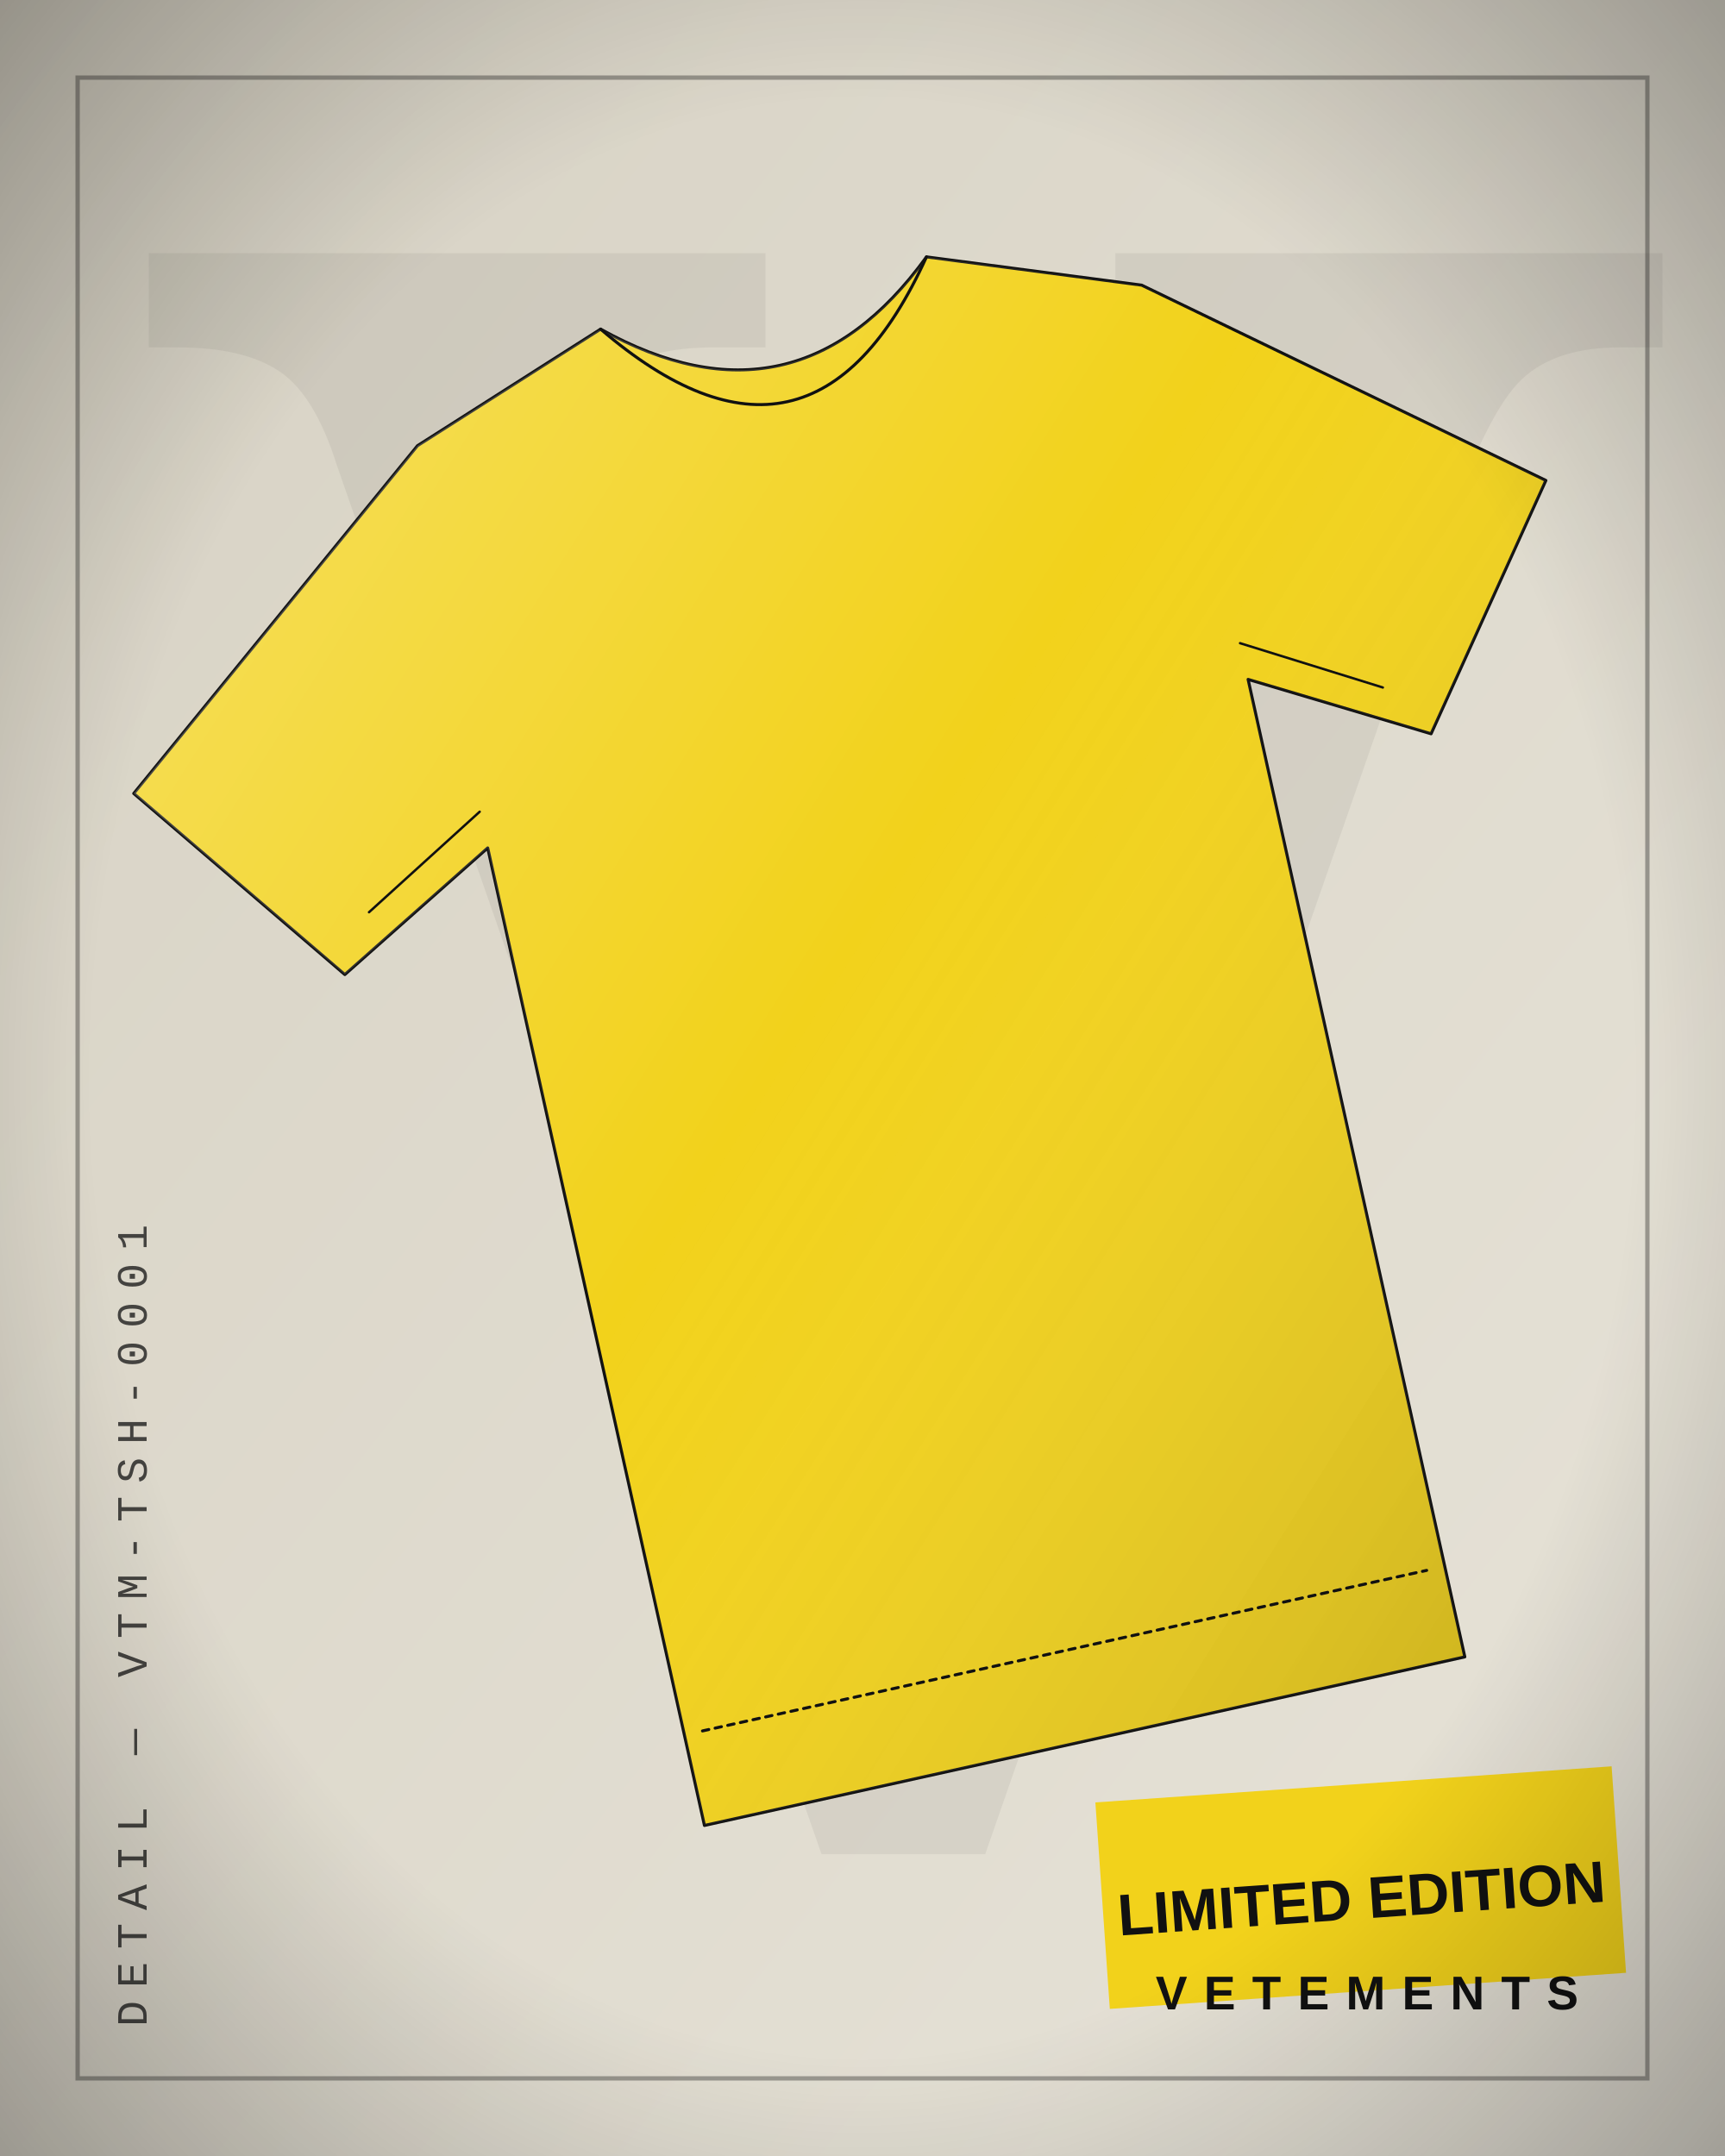
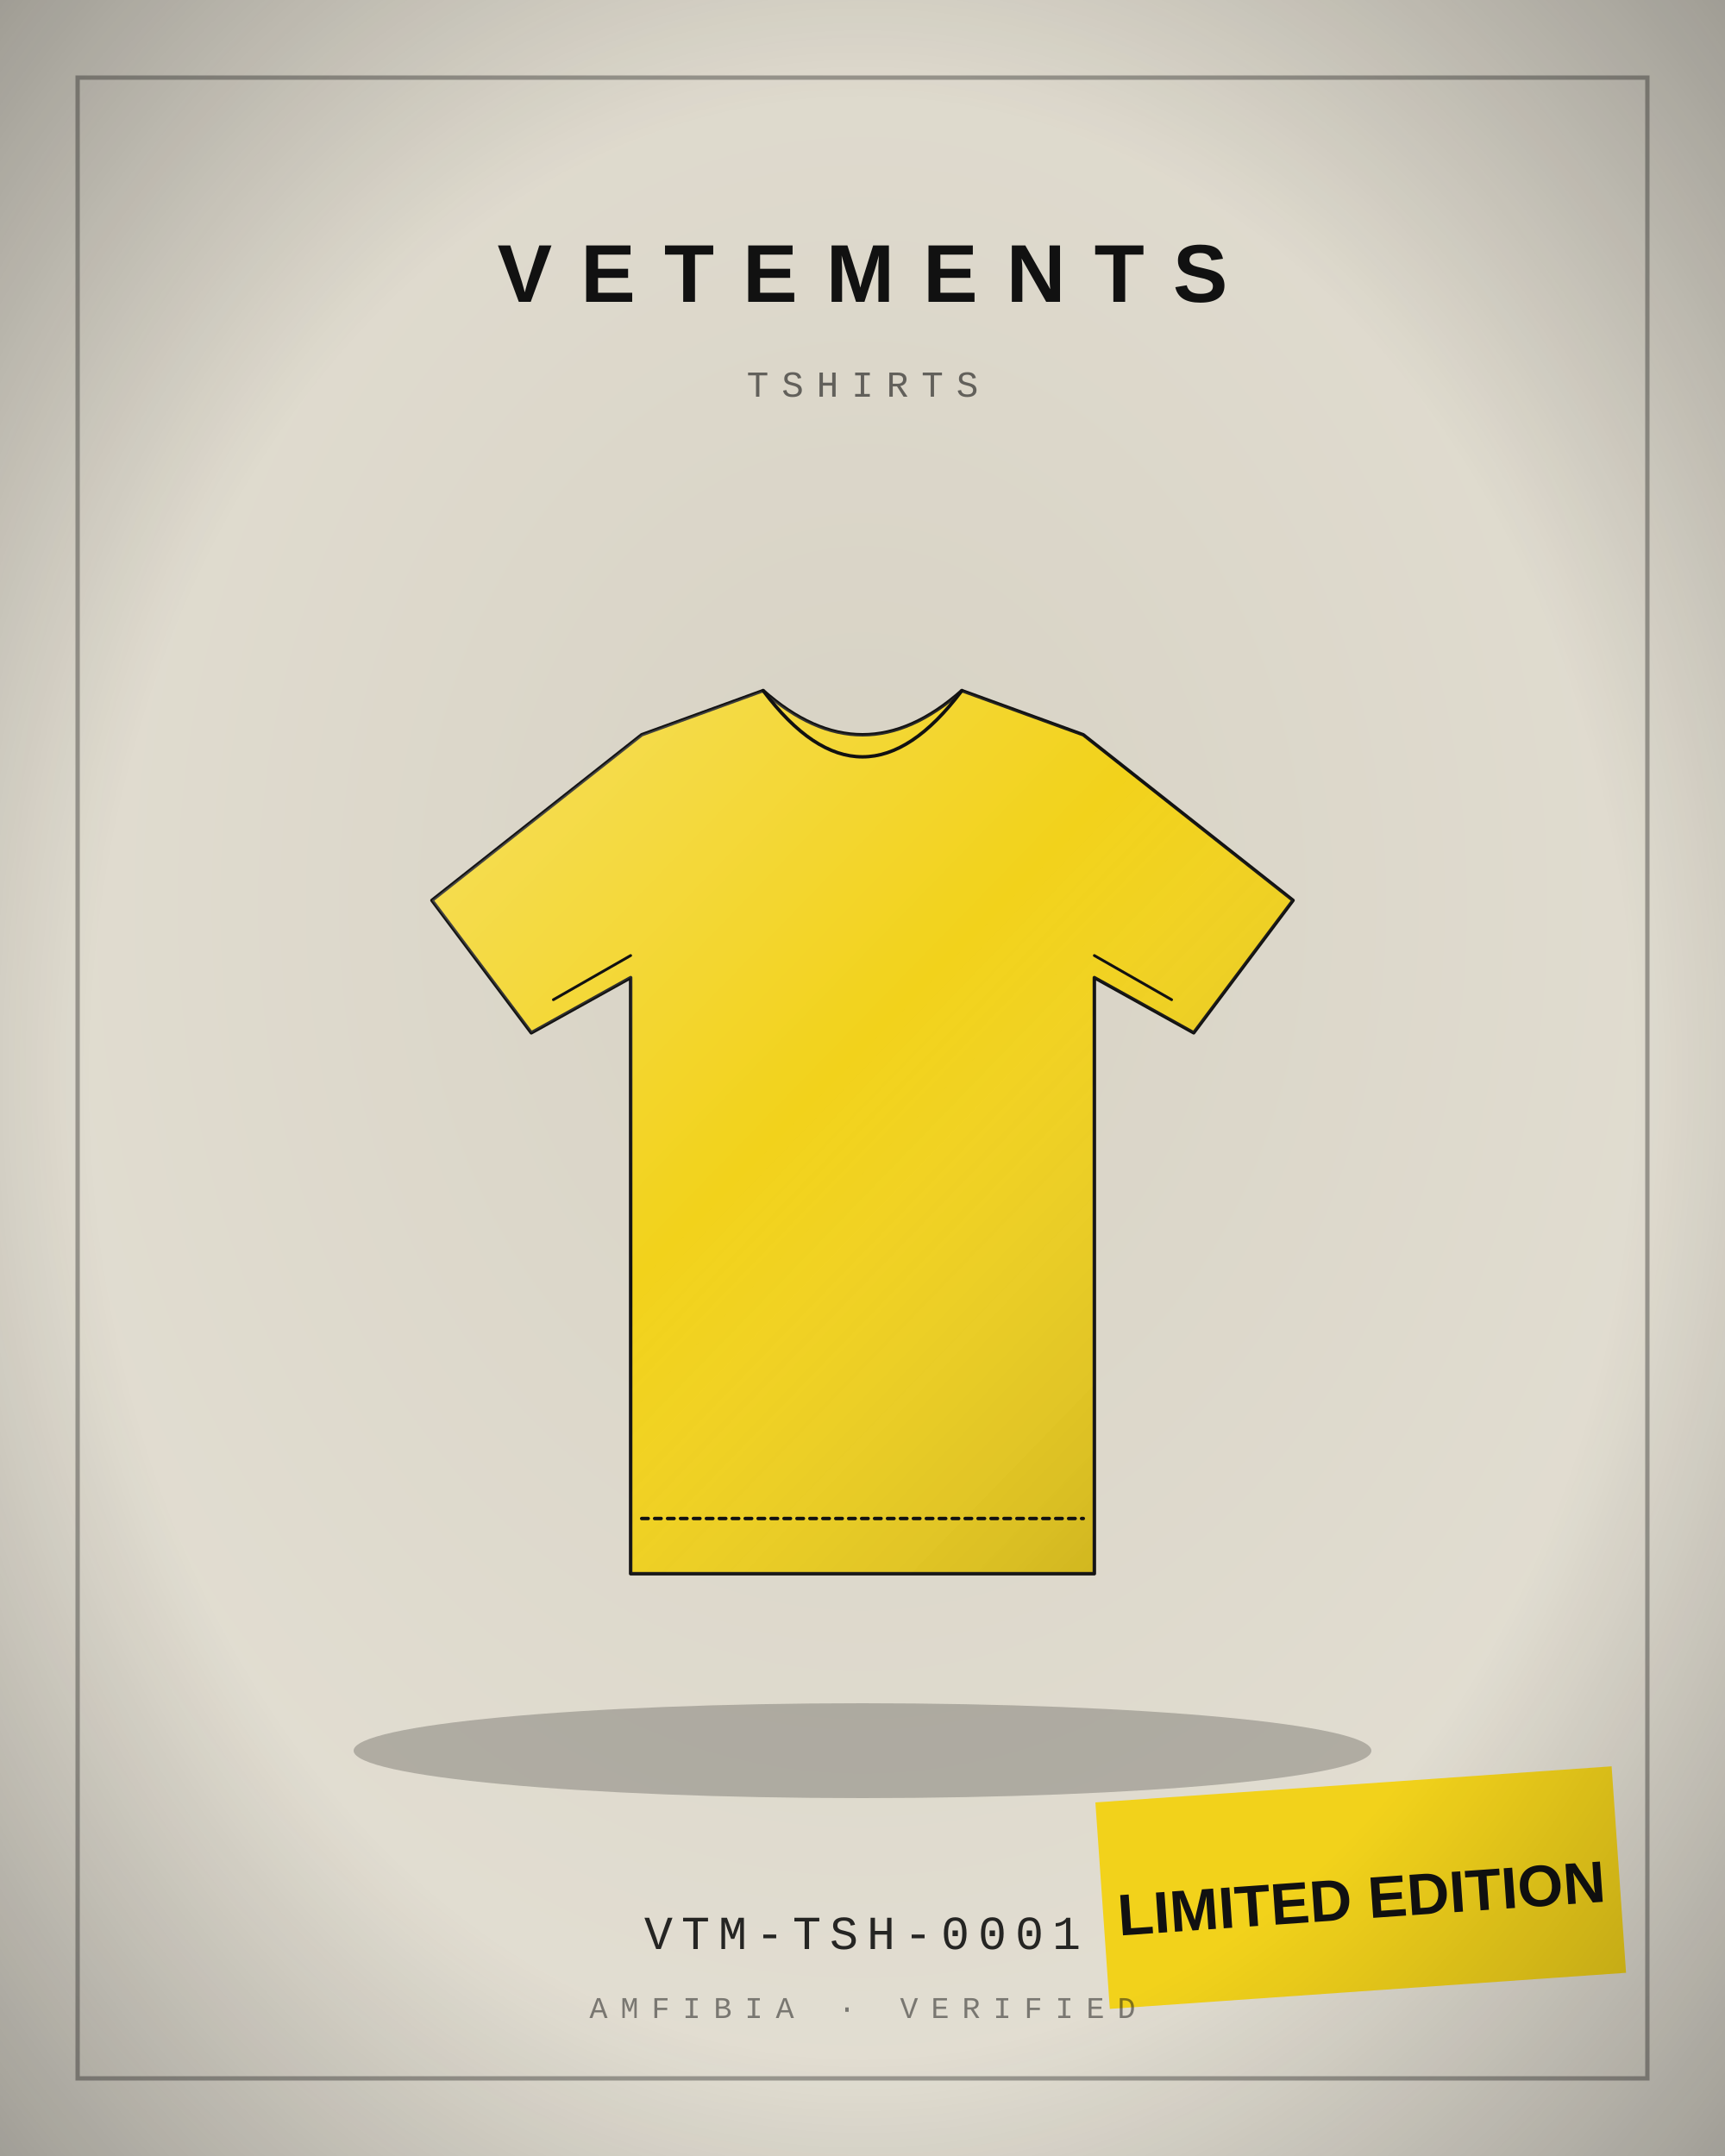
<svg xmlns="http://www.w3.org/2000/svg" viewBox="0 0 400 500" width="800" height="1000">
  <defs>
    <radialGradient id="bg" cx="50%" cy="42%" r="80%">
      <stop offset="0" stop-color="#D7D2C4" />
      <stop offset="1" stop-color="#E7E3D8" />
    </radialGradient>
    <linearGradient id="bgd" x1="0" y1="0" x2="1" y2="1">
      <stop offset="0" stop-color="#D7D2C4" />
      <stop offset="1" stop-color="#E7E3D8" />
    </linearGradient>
    <linearGradient id="sheen" x1="0" y1="0" x2="1" y2="1">
      <stop offset="0" stop-color="#fff" stop-opacity=".30" />
      <stop offset=".45" stop-color="#fff" stop-opacity="0" />
      <stop offset="1" stop-color="#000" stop-opacity=".22" />
    </linearGradient>
    <linearGradient id="multi" x1="0" y1="0" x2="1" y2="1">
      <stop offset="0" stop-color="#B3122E" />
      <stop offset=".35" stop-color="#C9A227" />
      <stop offset=".7" stop-color="#2F5D46" />
      <stop offset="1" stop-color="#3557A0" />
    </linearGradient>
    <radialGradient id="vig" cx="50%" cy="50%" r="75%">
      <stop offset=".6" stop-color="#000" stop-opacity="0" />
      <stop offset="1" stop-color="#000" stop-opacity=".35" />
    </radialGradient>
  </defs>
-   <rect width="400" height="500" fill="url(#bgd)" />
-   <text x="210" y="430" text-anchor="middle" font-family="Georgia, serif" font-size="520" fill="#111111" opacity="0.06">V</text>
+   <rect width="400" height="500" fill="url(#bg)" />
  <rect x="18" y="18" width="364" height="464" fill="none" stroke="#111111" stroke-width="1" opacity="0.35" />
  <g transform="translate(254 418) rotate(-4)">
    <rect width="120" height="48" fill="#F2D21B" />
    <text x="60" y="31.2" text-anchor="middle" font-family="Arial, sans-serif" font-weight="700" font-size="13.6" fill="#111">LIMITED EDITION</text>
  </g>
-   <g transform="rotate(-12.5 200 250) translate(2 20) scale(2.15)">
-     <path d="M60 30 L82 22 Q100 38 118 22 L140 30 L178 60 L160 84 L142 74 L142 182 L58 182 L58 74 L40 84 L22 60 Z" fill="#F2D21B" stroke="#111111" stroke-width="1.4" stroke-linejoin="round" stroke-linecap="round" vector-effect="non-scaling-stroke" />
+   <ellipse cx="200" cy="406" rx="118" ry="11" fill="#000" opacity="0.22" />
+   <g transform="translate(72 132) scale(1.28)">
+     <path d="M60 30 L82 22 Q100 38 118 22 L140 30 L178 60 L160 84 L142 74 L142 182 L58 182 L58 74 L40 84 L22 60 Z" fill="#F2D21B" stroke="#111111" stroke-width="1.6" stroke-linejoin="round" stroke-linecap="round" vector-effect="non-scaling-stroke" />
    <path d="M60 30 L82 22 Q100 38 118 22 L140 30 L178 60 L160 84 L142 74 L142 182 L58 182 L58 74 L40 84 L22 60 Z" fill="url(#sheen)" stroke="none" />
-     <path d="M82 22 Q100 46 118 22" fill="none" stroke="#111111" stroke-width="1.4" stroke-linejoin="round" stroke-linecap="round" vector-effect="non-scaling-stroke" />
-     <path d="M60 172 L140 172" fill="none" stroke="#111111" stroke-width="1.4" stroke-dasharray="3 3" stroke-linejoin="round" stroke-linecap="round" vector-effect="non-scaling-stroke" />
-     <path d="M44 78 L58 70 M156 78 L142 70" fill="none" stroke="#111111" stroke-width="1.12" stroke-linejoin="round" stroke-linecap="round" vector-effect="non-scaling-stroke" />
-   </g>
-   <g transform="translate(34 470) rotate(-90)">
-     <text x="0" y="0" text-anchor="start" font-family="'Courier New', Courier, monospace" font-size="10" letter-spacing="3" fill="#111111" opacity="0.75">DETAIL — VTM-TSH-0001</text>
+     <path d="M82 22 Q100 46 118 22" fill="none" stroke="#111111" stroke-width="1.6" stroke-linejoin="round" stroke-linecap="round" vector-effect="non-scaling-stroke" />
+     <path d="M60 172 L140 172" fill="none" stroke="#111111" stroke-width="1.6" stroke-dasharray="3 3" stroke-linejoin="round" stroke-linecap="round" vector-effect="non-scaling-stroke" />
+     <path d="M44 78 L58 70 M156 78 L142 70" fill="none" stroke="#111111" stroke-width="1.28" stroke-linejoin="round" stroke-linecap="round" vector-effect="non-scaling-stroke" />
  </g>
  <g>
-     <text x="366" y="466" text-anchor="end" font-size="11" fill="#111111" font-family="Arial, Helvetica, sans-serif" font-weight="700" letter-spacing="3.85">VETEMENTS</text>
+     <text x="200" y="70" text-anchor="middle" font-size="19" fill="#111111" font-family="Arial, Helvetica, sans-serif" font-weight="700" letter-spacing="6.65">VETEMENTS</text>
  </g>
+   <text x="200" y="92" text-anchor="middle" font-family="'Courier New', Courier, monospace" font-size="8.5" letter-spacing="3" fill="#111111" opacity="0.6">TSHIRTS</text>
+   <text x="200" y="452" text-anchor="middle" font-family="'Courier New', Courier, monospace" font-size="11" letter-spacing="2" fill="#111111" opacity="0.9">VTM-TSH-0001</text>
+   <text x="200" y="468" text-anchor="middle" font-family="'Courier New', Courier, monospace" font-size="7" letter-spacing="3" fill="#111111" opacity="0.5">AMFIBIA · VERIFIED</text>
  <rect width="400" height="500" fill="url(#vig)" />
</svg>
